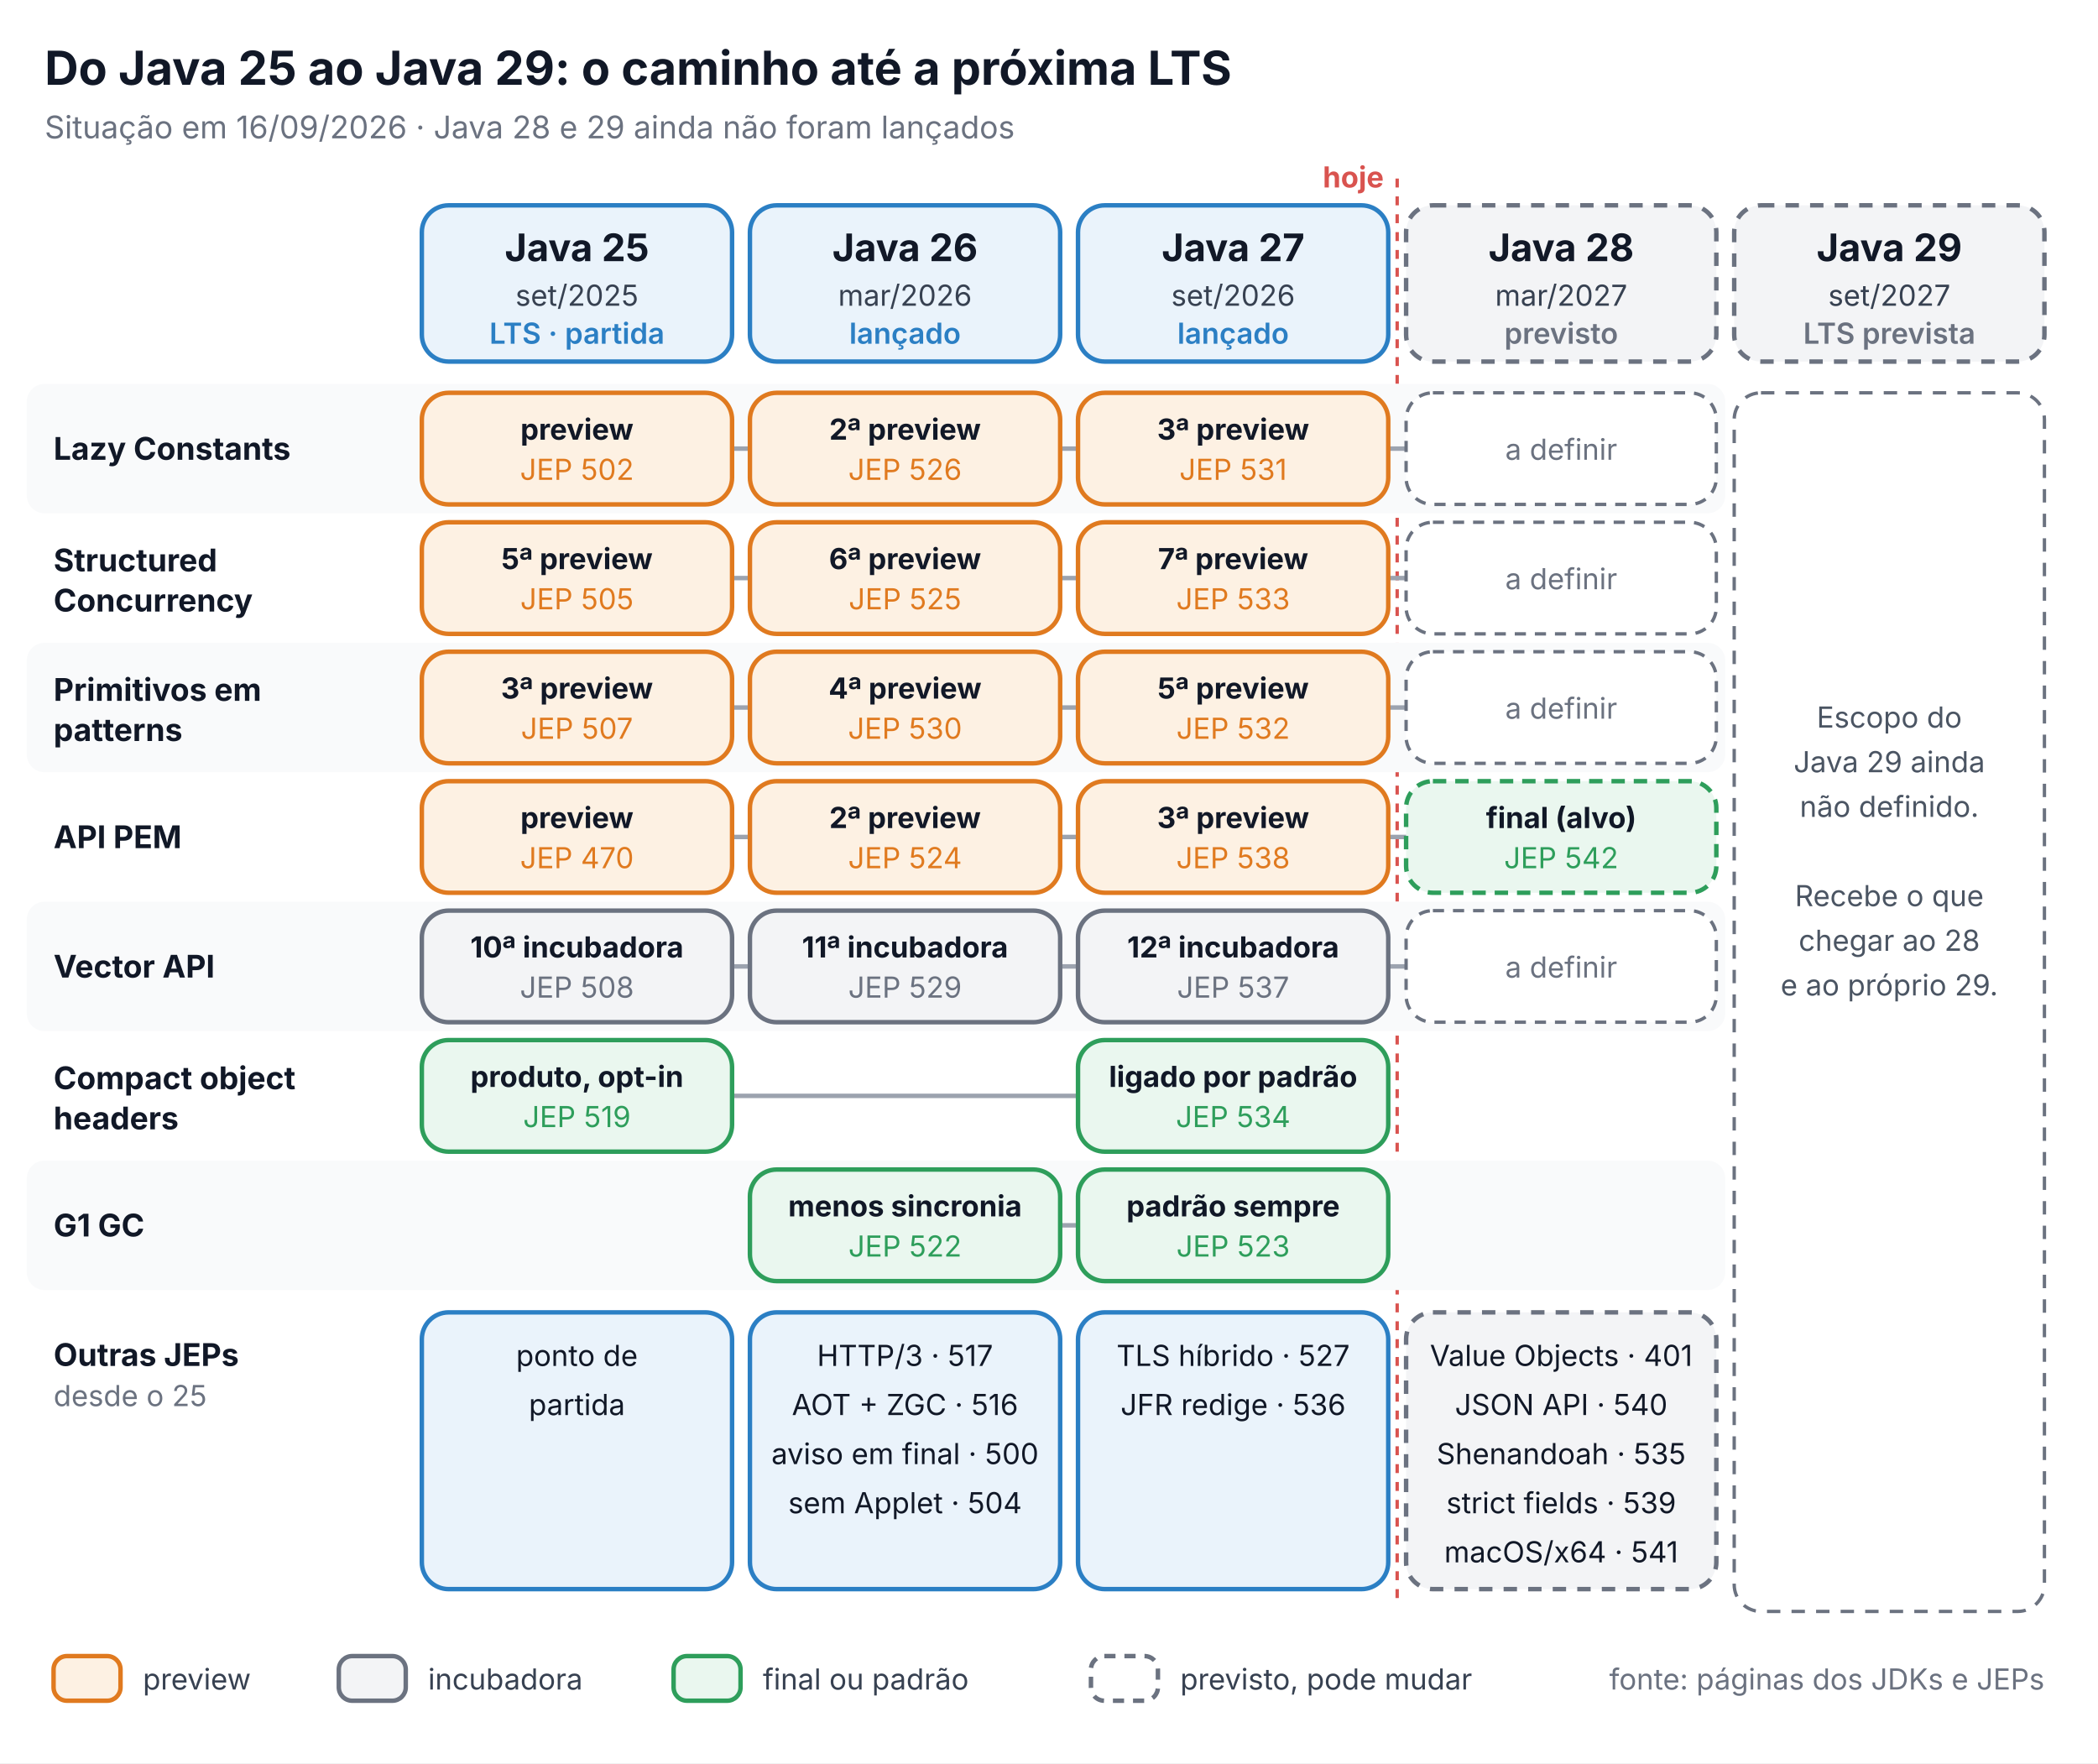
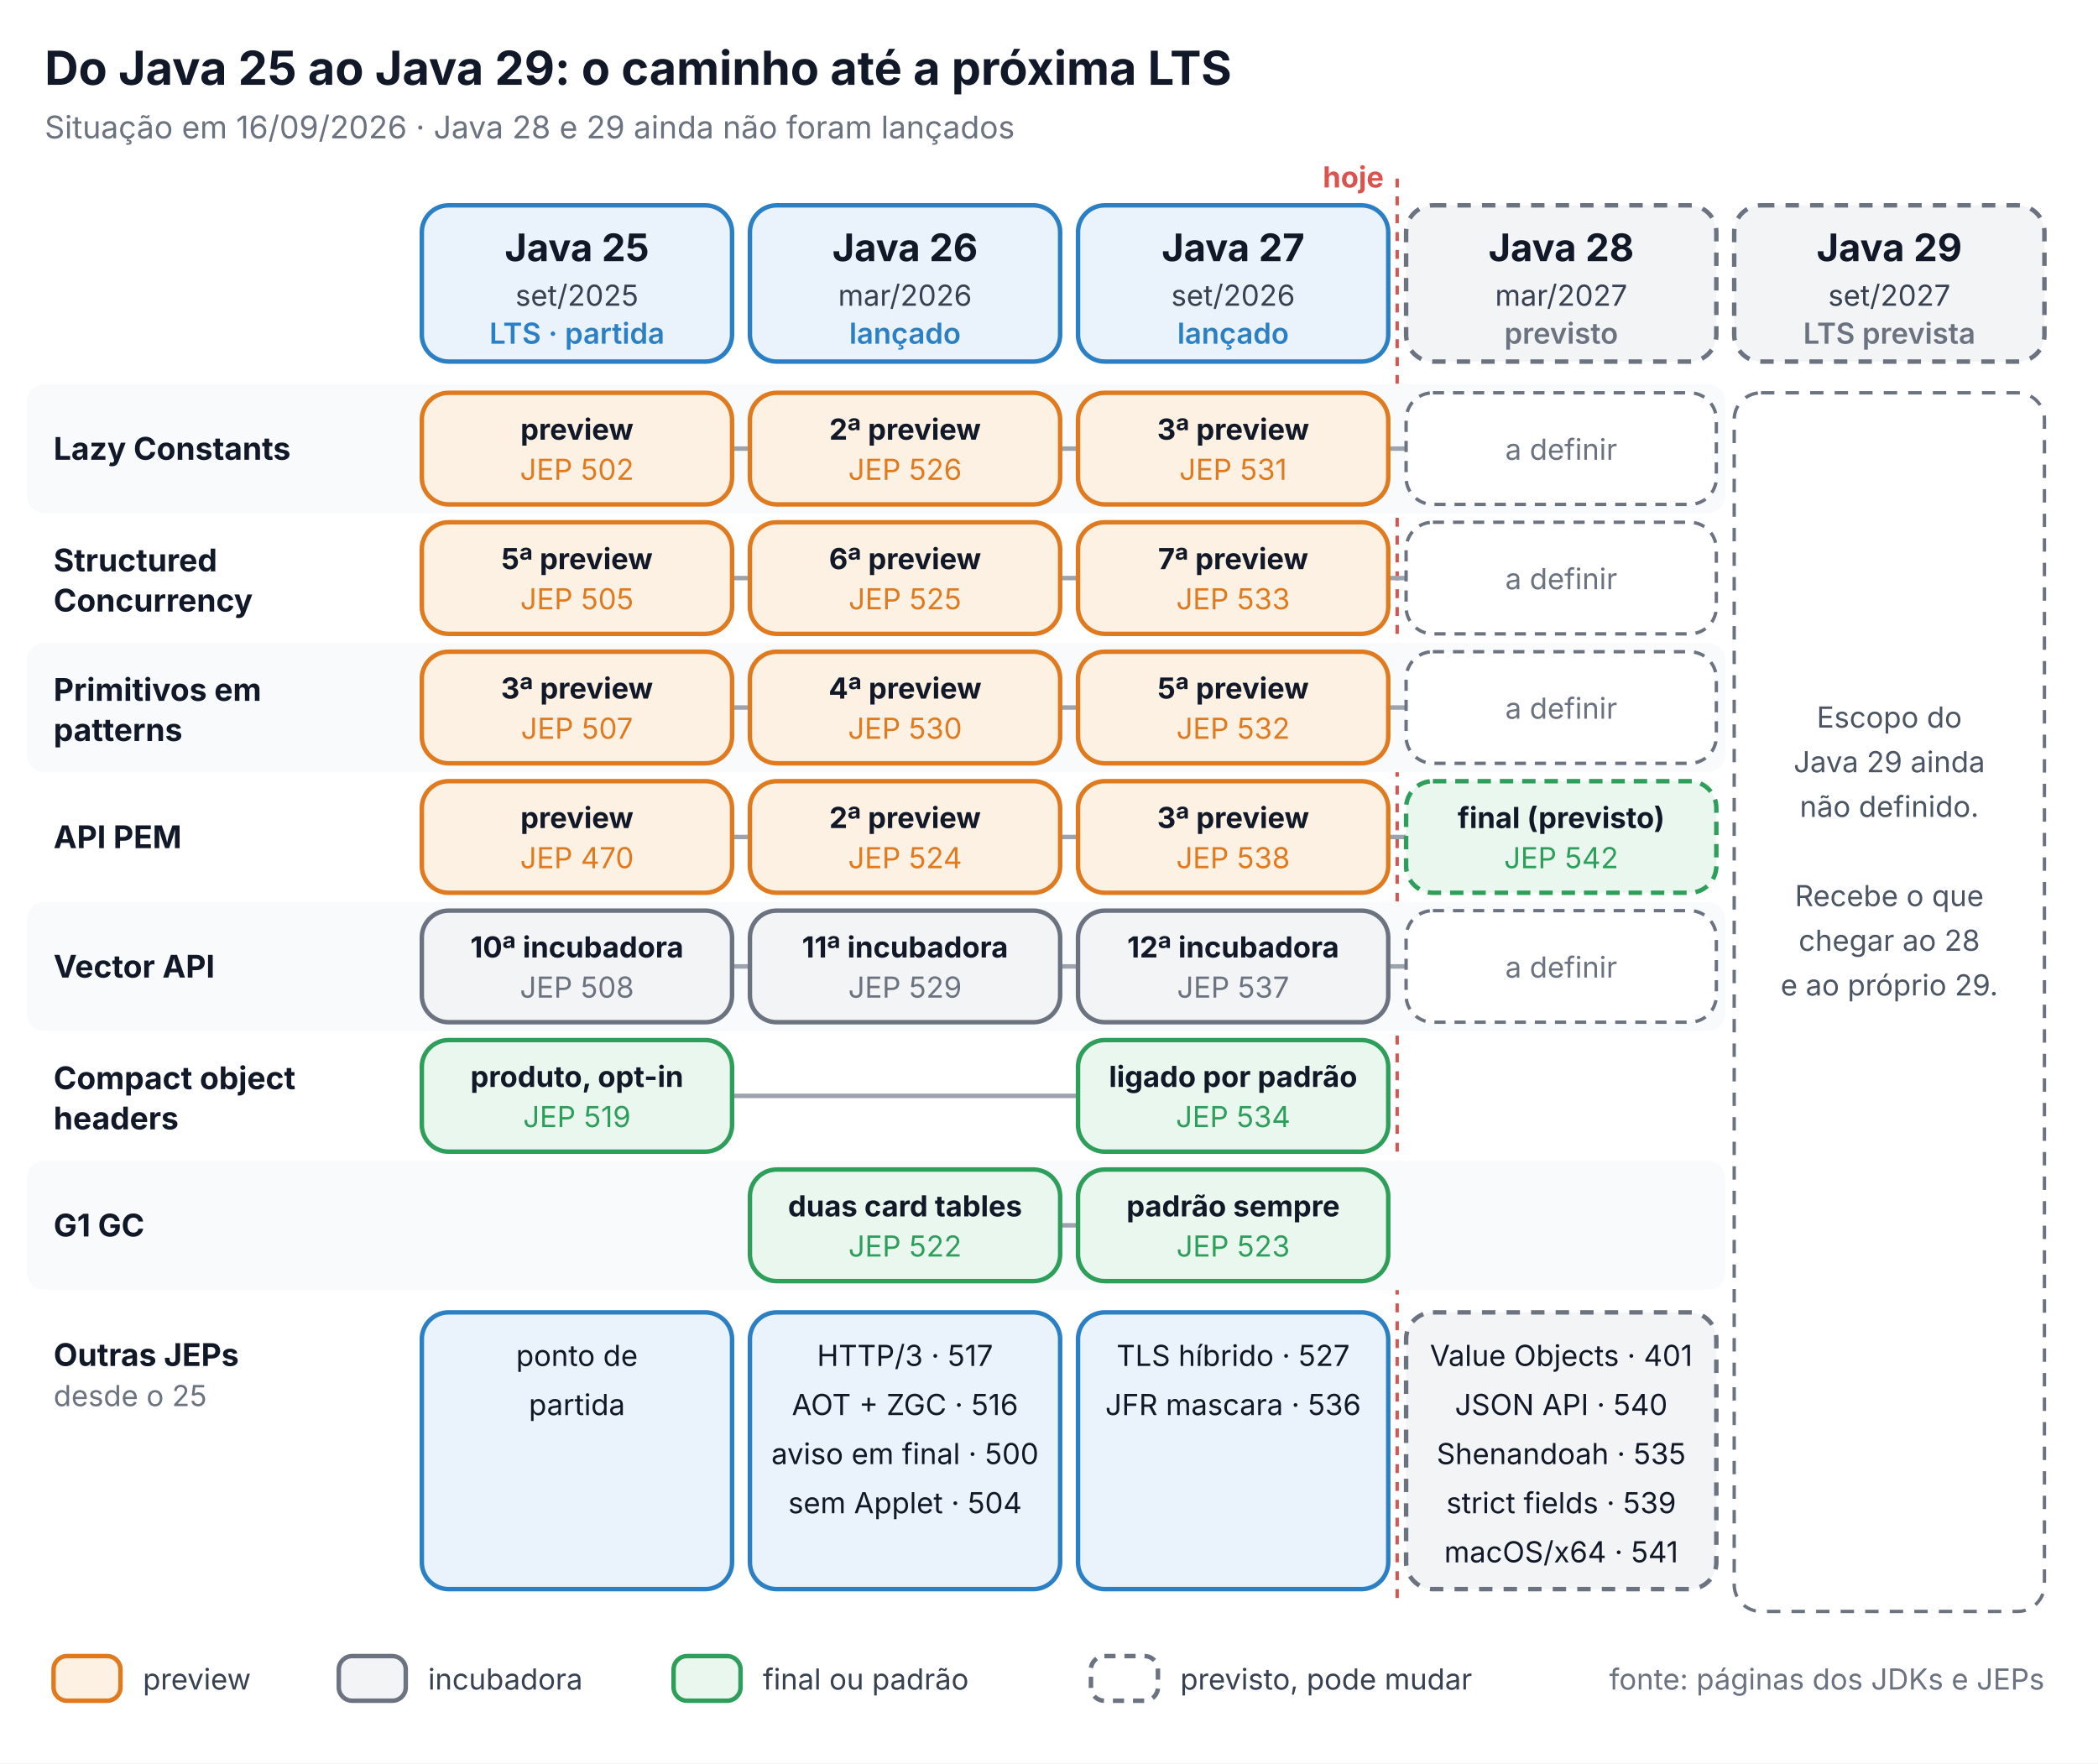
<svg xmlns="http://www.w3.org/2000/svg" viewBox="0 0 940 790" font-family="Inter, system-ui, sans-serif">
  <rect width="940" height="790" fill="#ffffff" />
  <text x="20" y="38" font-size="21" font-weight="700" fill="#111827">Do Java 25 ao Java 29: o caminho até a próxima LTS</text>
  <text x="20" y="62" font-size="14" fill="#6b7280">Situação em 16/09/2026 · Java 28 e 29 ainda não foram lançados</text>
  <rect x="189" y="92" width="139" height="70" rx="12" fill="#eaf3fb" stroke="#2b7fc4" stroke-width="2" />
  <text x="258.5" y="117" font-size="17" font-weight="700" fill="#111827" text-anchor="middle">Java 25</text>
  <text x="258.5" y="137" font-size="13" fill="#374151" text-anchor="middle">set/2025</text>
  <text x="258.5" y="154" font-size="13" font-weight="600" fill="#2b7fc4" text-anchor="middle">LTS · partida</text>
  <rect x="336" y="92" width="139" height="70" rx="12" fill="#eaf3fb" stroke="#2b7fc4" stroke-width="2" />
  <text x="405.5" y="117" font-size="17" font-weight="700" fill="#111827" text-anchor="middle">Java 26</text>
  <text x="405.5" y="137" font-size="13" fill="#374151" text-anchor="middle">mar/2026</text>
  <text x="405.5" y="154" font-size="13" font-weight="600" fill="#2b7fc4" text-anchor="middle">lançado</text>
  <rect x="483" y="92" width="139" height="70" rx="12" fill="#eaf3fb" stroke="#2b7fc4" stroke-width="2" />
  <text x="552.5" y="117" font-size="17" font-weight="700" fill="#111827" text-anchor="middle">Java 27</text>
  <text x="552.5" y="137" font-size="13" fill="#374151" text-anchor="middle">set/2026</text>
  <text x="552.5" y="154" font-size="13" font-weight="600" fill="#2b7fc4" text-anchor="middle">lançado</text>
  <rect x="630" y="92" width="139" height="70" rx="12" fill="#f3f4f6" stroke="#6b7280" stroke-width="2" stroke-dasharray="6 5" />
  <text x="699.5" y="117" font-size="17" font-weight="700" fill="#111827" text-anchor="middle">Java 28</text>
  <text x="699.5" y="137" font-size="13" fill="#374151" text-anchor="middle">mar/2027</text>
  <text x="699.5" y="154" font-size="13" font-weight="600" fill="#6b7280" text-anchor="middle">previsto</text>
  <rect x="777" y="92" width="139" height="70" rx="12" fill="#f3f4f6" stroke="#6b7280" stroke-width="2" stroke-dasharray="6 5" />
  <text x="846.5" y="117" font-size="17" font-weight="700" fill="#111827" text-anchor="middle">Java 29</text>
  <text x="846.5" y="137" font-size="13" fill="#374151" text-anchor="middle">set/2027</text>
  <text x="846.5" y="154" font-size="13" font-weight="600" fill="#6b7280" text-anchor="middle">LTS prevista</text>
  <line x1="626" y1="80" x2="626" y2="720" stroke="#d9534f" stroke-width="1.5" stroke-dasharray="4 4" />
  <text x="620" y="84" font-size="13" font-weight="700" fill="#d9534f" text-anchor="end">hoje</text>
  <rect x="12" y="172" width="761" height="58" rx="8" fill="#f9fafb" />
  <text x="24" y="206" font-size="14" font-weight="700" fill="#111827">Lazy Constants</text>
  <line x1="258.5" y1="201" x2="699.5" y2="201" stroke="#9ca3af" stroke-width="2" />
  <rect x="189" y="176" width="139" height="50" rx="12" fill="#fdf1e3" stroke="#e07a1f" stroke-width="2" />
  <text x="258.5" y="197" font-size="13" font-weight="700" fill="#111827" text-anchor="middle">preview</text>
  <text x="258.5" y="215" font-size="13" fill="#e07a1f" text-anchor="middle">JEP 502</text>
  <rect x="336" y="176" width="139" height="50" rx="12" fill="#fdf1e3" stroke="#e07a1f" stroke-width="2" />
  <text x="405.5" y="197" font-size="13" font-weight="700" fill="#111827" text-anchor="middle">2ª preview</text>
  <text x="405.5" y="215" font-size="13" fill="#e07a1f" text-anchor="middle">JEP 526</text>
  <rect x="483" y="176" width="139" height="50" rx="12" fill="#fdf1e3" stroke="#e07a1f" stroke-width="2" />
  <text x="552.5" y="197" font-size="13" font-weight="700" fill="#111827" text-anchor="middle">3ª preview</text>
  <text x="552.5" y="215" font-size="13" fill="#e07a1f" text-anchor="middle">JEP 531</text>
  <rect x="630" y="176" width="139" height="50" rx="12" fill="#ffffff" stroke="#6b7280" stroke-width="1.5" stroke-dasharray="5 4" />
  <text x="699.5" y="206" font-size="13" fill="#6b7280" text-anchor="middle">a definir</text>
  <text x="24" y="256" font-size="14" font-weight="700" fill="#111827">Structured</text>
  <text x="24" y="274" font-size="14" font-weight="700" fill="#111827">Concurrency</text>
  <line x1="258.5" y1="259" x2="699.5" y2="259" stroke="#9ca3af" stroke-width="2" />
  <rect x="189" y="234" width="139" height="50" rx="12" fill="#fdf1e3" stroke="#e07a1f" stroke-width="2" />
  <text x="258.5" y="255" font-size="13" font-weight="700" fill="#111827" text-anchor="middle">5ª preview</text>
  <text x="258.5" y="273" font-size="13" fill="#e07a1f" text-anchor="middle">JEP 505</text>
  <rect x="336" y="234" width="139" height="50" rx="12" fill="#fdf1e3" stroke="#e07a1f" stroke-width="2" />
  <text x="405.5" y="255" font-size="13" font-weight="700" fill="#111827" text-anchor="middle">6ª preview</text>
  <text x="405.5" y="273" font-size="13" fill="#e07a1f" text-anchor="middle">JEP 525</text>
  <rect x="483" y="234" width="139" height="50" rx="12" fill="#fdf1e3" stroke="#e07a1f" stroke-width="2" />
  <text x="552.5" y="255" font-size="13" font-weight="700" fill="#111827" text-anchor="middle">7ª preview</text>
  <text x="552.5" y="273" font-size="13" fill="#e07a1f" text-anchor="middle">JEP 533</text>
  <rect x="630" y="234" width="139" height="50" rx="12" fill="#ffffff" stroke="#6b7280" stroke-width="1.5" stroke-dasharray="5 4" />
  <text x="699.5" y="264" font-size="13" fill="#6b7280" text-anchor="middle">a definir</text>
  <rect x="12" y="288" width="761" height="58" rx="8" fill="#f9fafb" />
  <text x="24" y="314" font-size="14" font-weight="700" fill="#111827">Primitivos em</text>
  <text x="24" y="332" font-size="14" font-weight="700" fill="#111827">patterns</text>
  <line x1="258.5" y1="317" x2="699.5" y2="317" stroke="#9ca3af" stroke-width="2" />
  <rect x="189" y="292" width="139" height="50" rx="12" fill="#fdf1e3" stroke="#e07a1f" stroke-width="2" />
  <text x="258.5" y="313" font-size="13" font-weight="700" fill="#111827" text-anchor="middle">3ª preview</text>
  <text x="258.5" y="331" font-size="13" fill="#e07a1f" text-anchor="middle">JEP 507</text>
  <rect x="336" y="292" width="139" height="50" rx="12" fill="#fdf1e3" stroke="#e07a1f" stroke-width="2" />
  <text x="405.5" y="313" font-size="13" font-weight="700" fill="#111827" text-anchor="middle">4ª preview</text>
  <text x="405.5" y="331" font-size="13" fill="#e07a1f" text-anchor="middle">JEP 530</text>
  <rect x="483" y="292" width="139" height="50" rx="12" fill="#fdf1e3" stroke="#e07a1f" stroke-width="2" />
  <text x="552.5" y="313" font-size="13" font-weight="700" fill="#111827" text-anchor="middle">5ª preview</text>
  <text x="552.5" y="331" font-size="13" fill="#e07a1f" text-anchor="middle">JEP 532</text>
  <rect x="630" y="292" width="139" height="50" rx="12" fill="#ffffff" stroke="#6b7280" stroke-width="1.5" stroke-dasharray="5 4" />
  <text x="699.5" y="322" font-size="13" fill="#6b7280" text-anchor="middle">a definir</text>
  <text x="24" y="380" font-size="14" font-weight="700" fill="#111827">API PEM</text>
  <line x1="258.5" y1="375" x2="699.5" y2="375" stroke="#9ca3af" stroke-width="2" />
  <rect x="189" y="350" width="139" height="50" rx="12" fill="#fdf1e3" stroke="#e07a1f" stroke-width="2" />
  <text x="258.5" y="371" font-size="13" font-weight="700" fill="#111827" text-anchor="middle">preview</text>
  <text x="258.5" y="389" font-size="13" fill="#e07a1f" text-anchor="middle">JEP 470</text>
  <rect x="336" y="350" width="139" height="50" rx="12" fill="#fdf1e3" stroke="#e07a1f" stroke-width="2" />
  <text x="405.5" y="371" font-size="13" font-weight="700" fill="#111827" text-anchor="middle">2ª preview</text>
  <text x="405.5" y="389" font-size="13" fill="#e07a1f" text-anchor="middle">JEP 524</text>
  <rect x="483" y="350" width="139" height="50" rx="12" fill="#fdf1e3" stroke="#e07a1f" stroke-width="2" />
  <text x="552.5" y="371" font-size="13" font-weight="700" fill="#111827" text-anchor="middle">3ª preview</text>
  <text x="552.5" y="389" font-size="13" fill="#e07a1f" text-anchor="middle">JEP 538</text>
  <rect x="630" y="350" width="139" height="50" rx="12" fill="#eaf7ef" stroke="#2e9e5b" stroke-width="2" stroke-dasharray="6 4" />
-   <text x="699.5" y="371" font-size="13" font-weight="700" fill="#111827" text-anchor="middle">final (alvo)</text>
+   <text x="699.5" y="371" font-size="13" font-weight="700" fill="#111827" text-anchor="middle">final (previsto)</text>
  <text x="699.5" y="389" font-size="13" fill="#2e9e5b" text-anchor="middle">JEP 542</text>
  <rect x="12" y="404" width="761" height="58" rx="8" fill="#f9fafb" />
  <text x="24" y="438" font-size="14" font-weight="700" fill="#111827">Vector API</text>
  <line x1="258.5" y1="433" x2="699.5" y2="433" stroke="#9ca3af" stroke-width="2" />
  <rect x="189" y="408" width="139" height="50" rx="12" fill="#f3f4f6" stroke="#6b7280" stroke-width="2" />
  <text x="258.5" y="429" font-size="13" font-weight="700" fill="#111827" text-anchor="middle">10ª incubadora</text>
  <text x="258.5" y="447" font-size="13" fill="#6b7280" text-anchor="middle">JEP 508</text>
  <rect x="336" y="408" width="139" height="50" rx="12" fill="#f3f4f6" stroke="#6b7280" stroke-width="2" />
  <text x="405.5" y="429" font-size="13" font-weight="700" fill="#111827" text-anchor="middle">11ª incubadora</text>
  <text x="405.5" y="447" font-size="13" fill="#6b7280" text-anchor="middle">JEP 529</text>
  <rect x="483" y="408" width="139" height="50" rx="12" fill="#f3f4f6" stroke="#6b7280" stroke-width="2" />
  <text x="552.5" y="429" font-size="13" font-weight="700" fill="#111827" text-anchor="middle">12ª incubadora</text>
  <text x="552.5" y="447" font-size="13" fill="#6b7280" text-anchor="middle">JEP 537</text>
  <rect x="630" y="408" width="139" height="50" rx="12" fill="#ffffff" stroke="#6b7280" stroke-width="1.5" stroke-dasharray="5 4" />
  <text x="699.5" y="438" font-size="13" fill="#6b7280" text-anchor="middle">a definir</text>
  <text x="24" y="488" font-size="14" font-weight="700" fill="#111827">Compact object</text>
  <text x="24" y="506" font-size="14" font-weight="700" fill="#111827">headers</text>
  <line x1="258.5" y1="491" x2="552.5" y2="491" stroke="#9ca3af" stroke-width="2" />
  <rect x="189" y="466" width="139" height="50" rx="12" fill="#eaf7ef" stroke="#2e9e5b" stroke-width="2" />
  <text x="258.5" y="487" font-size="13" font-weight="700" fill="#111827" text-anchor="middle">produto, opt-in</text>
  <text x="258.5" y="505" font-size="13" fill="#2e9e5b" text-anchor="middle">JEP 519</text>
  <rect x="483" y="466" width="139" height="50" rx="12" fill="#eaf7ef" stroke="#2e9e5b" stroke-width="2" />
  <text x="552.5" y="487" font-size="13" font-weight="700" fill="#111827" text-anchor="middle">ligado por padrão</text>
  <text x="552.5" y="505" font-size="13" fill="#2e9e5b" text-anchor="middle">JEP 534</text>
  <rect x="12" y="520" width="761" height="58" rx="8" fill="#f9fafb" />
  <text x="24" y="554" font-size="14" font-weight="700" fill="#111827">G1 GC</text>
  <line x1="405.5" y1="549" x2="552.5" y2="549" stroke="#9ca3af" stroke-width="2" />
  <rect x="336" y="524" width="139" height="50" rx="12" fill="#eaf7ef" stroke="#2e9e5b" stroke-width="2" />
-   <text x="405.5" y="545" font-size="13" font-weight="700" fill="#111827" text-anchor="middle">menos sincronia</text>
+   <text x="405.5" y="545" font-size="13" font-weight="700" fill="#111827" text-anchor="middle">duas card tables</text>
  <text x="405.5" y="563" font-size="13" fill="#2e9e5b" text-anchor="middle">JEP 522</text>
  <rect x="483" y="524" width="139" height="50" rx="12" fill="#eaf7ef" stroke="#2e9e5b" stroke-width="2" />
  <text x="552.5" y="545" font-size="13" font-weight="700" fill="#111827" text-anchor="middle">padrão sempre</text>
  <text x="552.5" y="563" font-size="13" fill="#2e9e5b" text-anchor="middle">JEP 523</text>
  <rect x="777" y="176" width="139" height="546" rx="12" fill="#ffffff" stroke="#6b7280" stroke-width="1.5" stroke-dasharray="6 5" />
  <text x="846.5" y="326" font-size="13" fill="#4b5563" text-anchor="middle">Escopo do</text>
  <text x="846.5" y="346" font-size="13" fill="#4b5563" text-anchor="middle">Java 29 ainda</text>
  <text x="846.5" y="366" font-size="13" fill="#4b5563" text-anchor="middle">não definido.</text>
  <text x="846.5" y="406" font-size="13" fill="#4b5563" text-anchor="middle">Recebe o que</text>
  <text x="846.5" y="426" font-size="13" fill="#4b5563" text-anchor="middle">chegar ao 28</text>
  <text x="846.5" y="446" font-size="13" fill="#4b5563" text-anchor="middle">e ao próprio 29.</text>
  <text x="24" y="612" font-size="14" font-weight="700" fill="#111827">Outras JEPs</text>
  <text x="24" y="630" font-size="13" fill="#6b7280">desde o 25</text>
  <rect x="189" y="588" width="139" height="124" rx="12" fill="#eaf3fb" stroke="#2b7fc4" stroke-width="2" />
  <text x="258.5" y="612" font-size="13" fill="#111827" text-anchor="middle">ponto de</text>
  <text x="258.5" y="634" font-size="13" fill="#111827" text-anchor="middle">partida</text>
  <rect x="336" y="588" width="139" height="124" rx="12" fill="#eaf3fb" stroke="#2b7fc4" stroke-width="2" />
  <text x="405.5" y="612" font-size="13" fill="#111827" text-anchor="middle">HTTP/3 · 517</text>
  <text x="405.5" y="634" font-size="13" fill="#111827" text-anchor="middle">AOT + ZGC · 516</text>
  <text x="405.5" y="656" font-size="13" fill="#111827" text-anchor="middle">aviso em final · 500</text>
  <text x="405.5" y="678" font-size="13" fill="#111827" text-anchor="middle">sem Applet · 504</text>
  <rect x="483" y="588" width="139" height="124" rx="12" fill="#eaf3fb" stroke="#2b7fc4" stroke-width="2" />
  <text x="552.5" y="612" font-size="13" fill="#111827" text-anchor="middle">TLS híbrido · 527</text>
-   <text x="552.5" y="634" font-size="13" fill="#111827" text-anchor="middle">JFR redige · 536</text>
+   <text x="552.5" y="634" font-size="13" fill="#111827" text-anchor="middle">JFR mascara · 536</text>
  <rect x="630" y="588" width="139" height="124" rx="12" fill="#f3f4f6" stroke="#6b7280" stroke-width="2" stroke-dasharray="6 5" />
  <text x="699.5" y="612" font-size="13" fill="#111827" text-anchor="middle">Value Objects · 401</text>
  <text x="699.5" y="634" font-size="13" fill="#111827" text-anchor="middle">JSON API · 540</text>
  <text x="699.5" y="656" font-size="13" fill="#111827" text-anchor="middle">Shenandoah · 535</text>
  <text x="699.5" y="678" font-size="13" fill="#111827" text-anchor="middle">strict fields · 539</text>
  <text x="699.5" y="700" font-size="13" fill="#111827" text-anchor="middle">macOS/x64 · 541</text>
  <rect x="24" y="742" width="30" height="20" rx="6" fill="#fdf1e3" stroke="#e07a1f" stroke-width="2" />
  <text x="64" y="757" font-size="13" fill="#374151">preview</text>
  <rect x="151.8" y="742" width="30" height="20" rx="6" fill="#f3f4f6" stroke="#6b7280" stroke-width="2" />
  <text x="191.8" y="757" font-size="13" fill="#374151">incubadora</text>
  <rect x="301.8" y="742" width="30" height="20" rx="6" fill="#eaf7ef" stroke="#2e9e5b" stroke-width="2" />
  <text x="341.8" y="757" font-size="13" fill="#374151">final ou padrão</text>
  <rect x="488.8" y="742" width="30" height="20" rx="6" fill="#ffffff" stroke="#6b7280" stroke-width="2" stroke-dasharray="5 4" />
  <text x="528.8" y="757" font-size="13" fill="#374151">previsto, pode mudar</text>
  <text x="916" y="757" font-size="13" fill="#6b7280" text-anchor="end">fonte: páginas dos JDKs e JEPs</text>
</svg>
